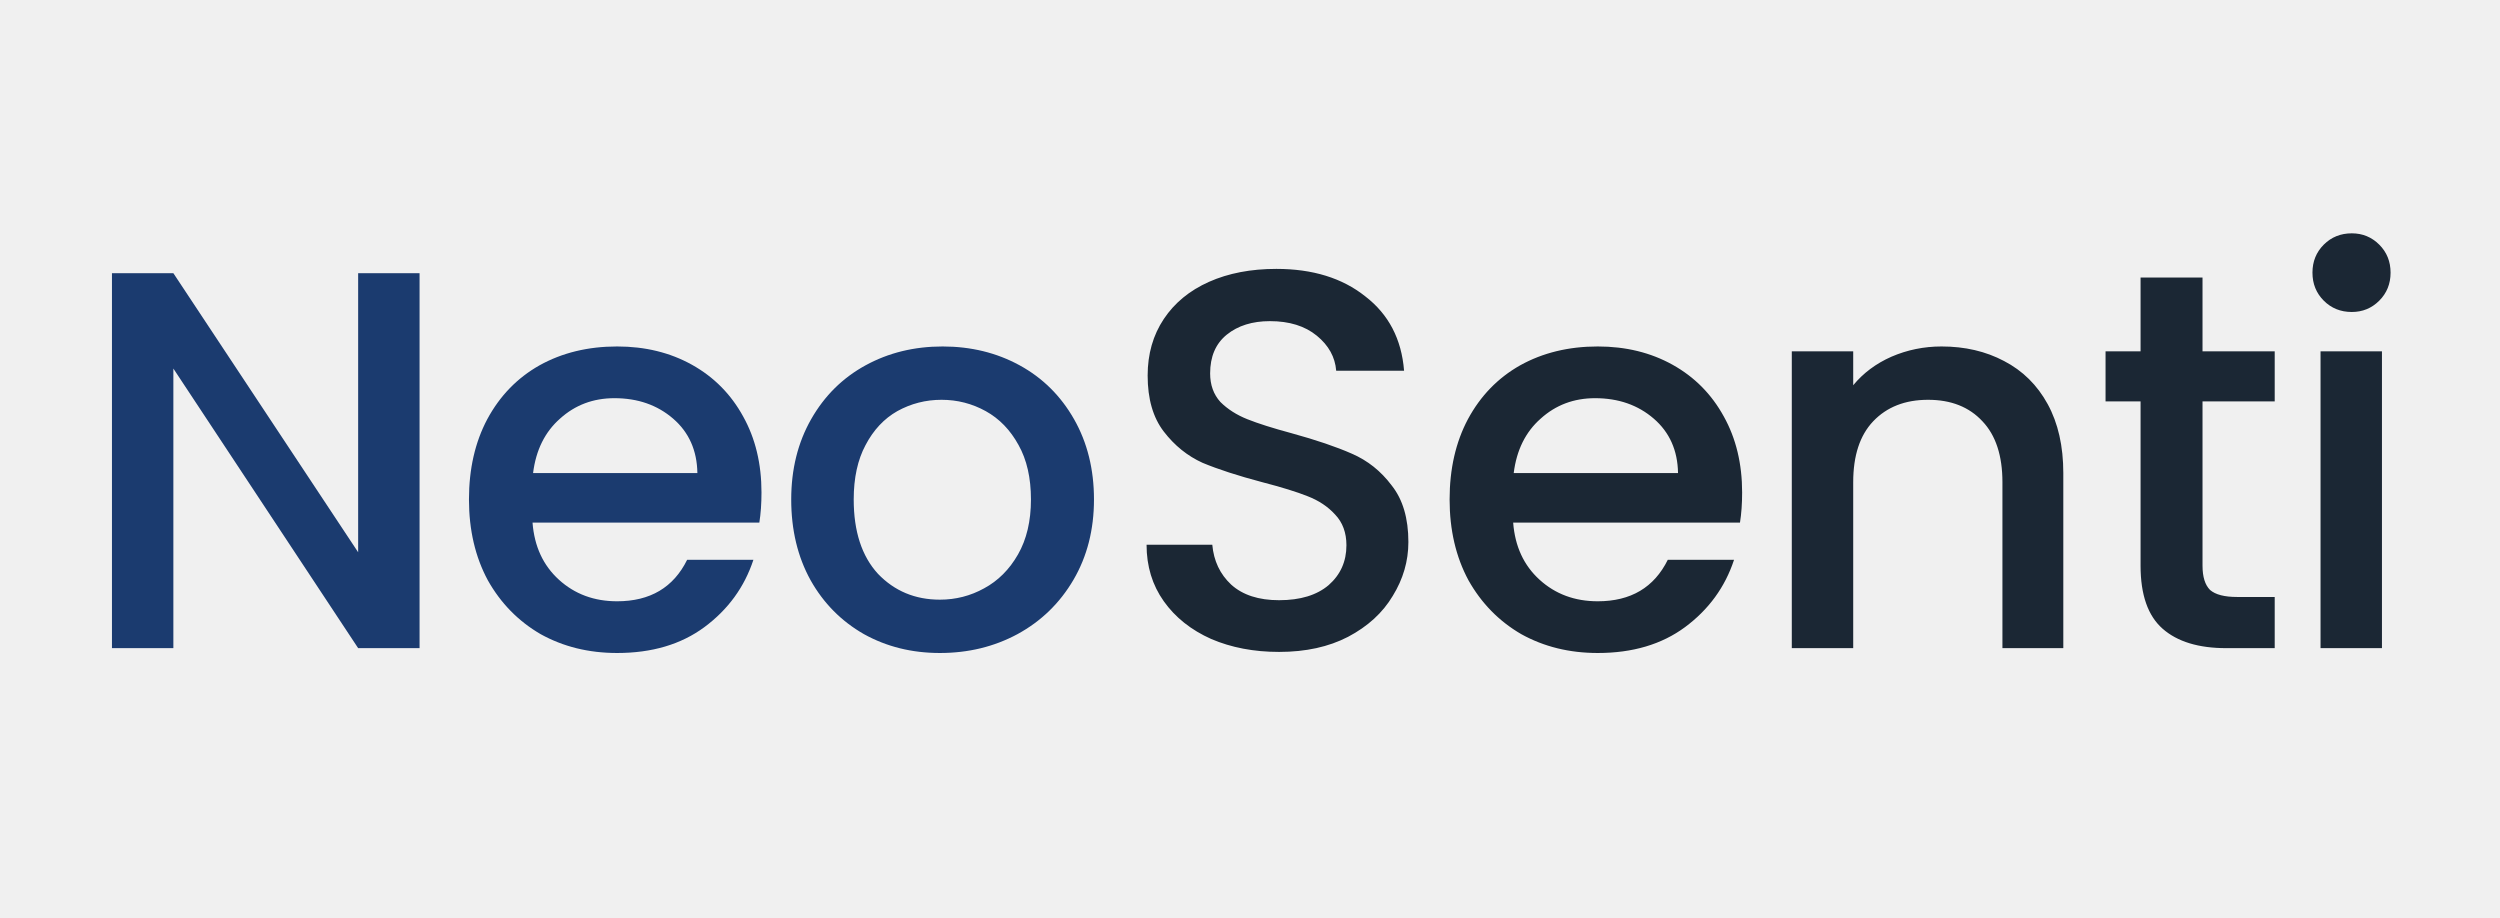
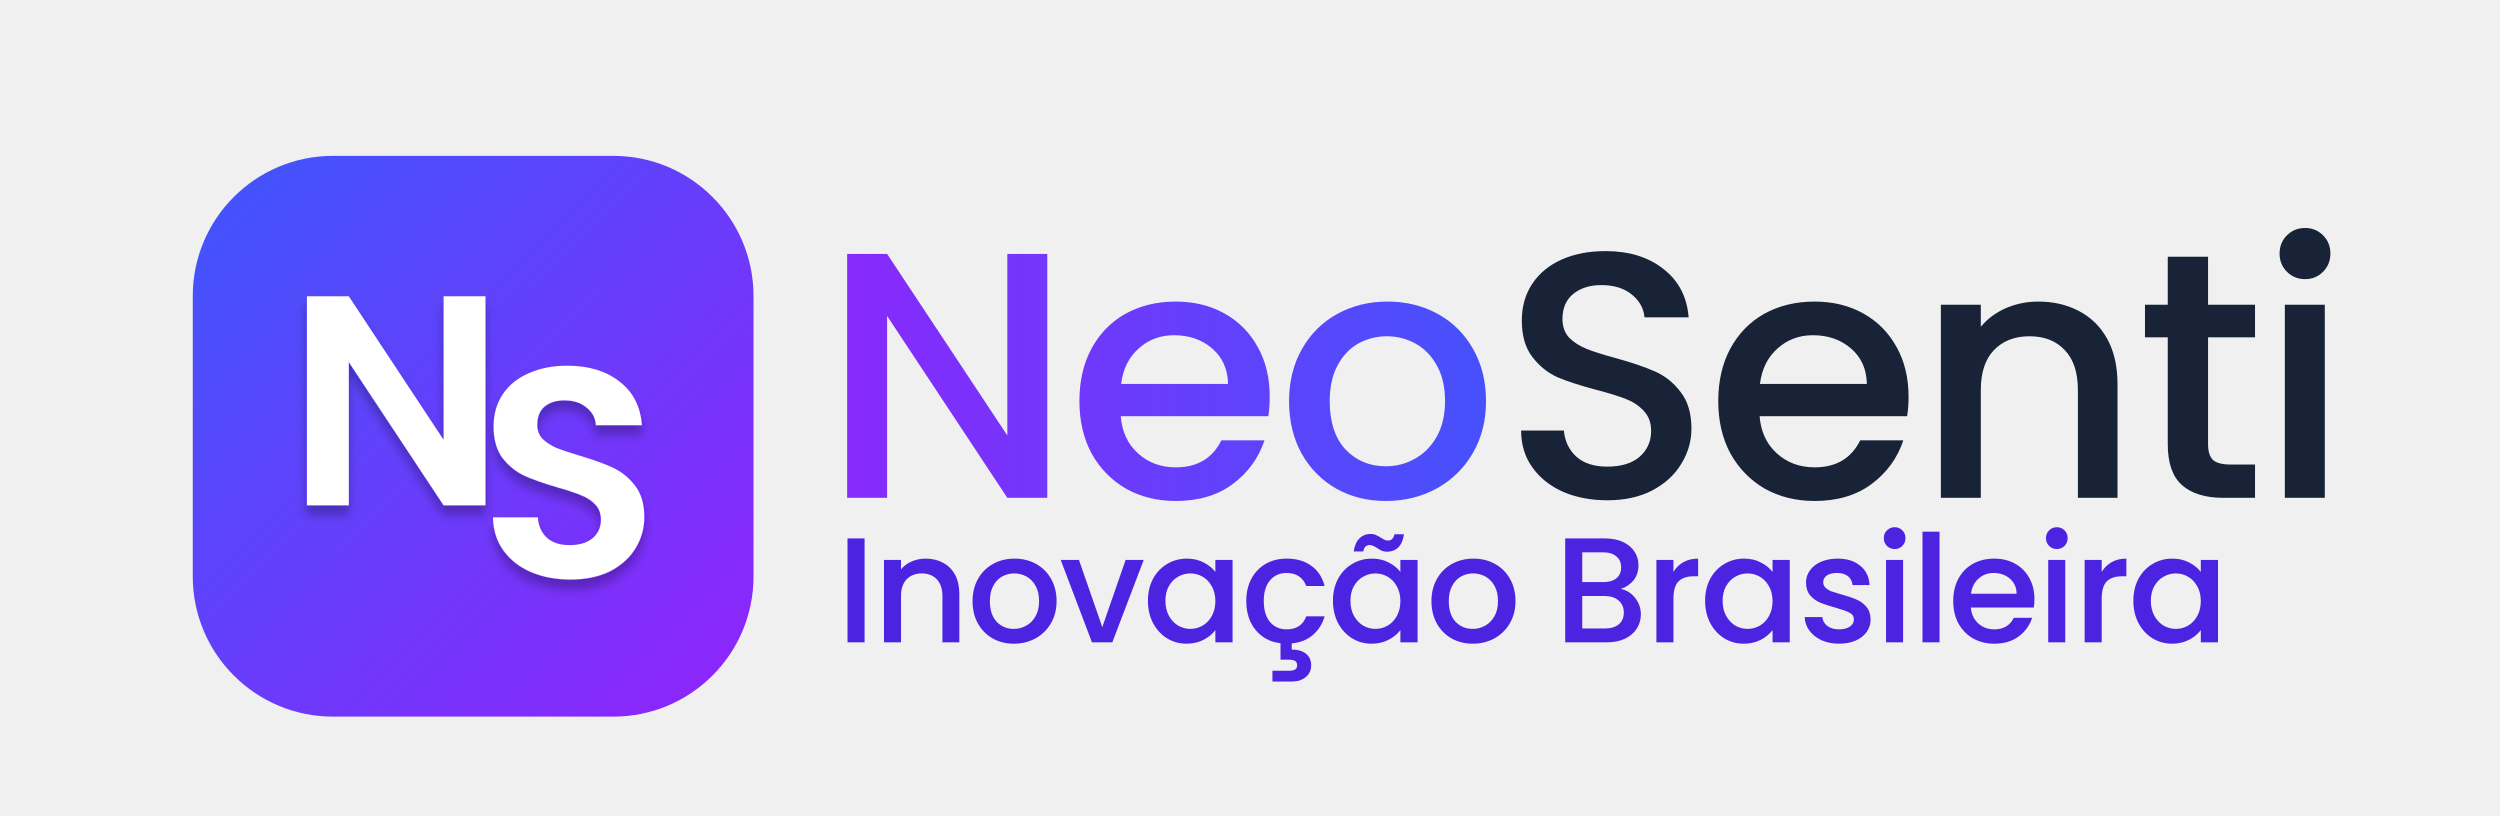
- <svg xmlns="http://www.w3.org/2000/svg" width="594" height="218" viewBox="0 0 594 218" fill="none">
-   <path d="M99.688 154H85.096L41.192 87.568V154H26.6V64.912H41.192L85.096 131.216V64.912H99.688V154ZM180.93 117.008C180.93 119.653 180.759 122.043 180.418 124.176H126.53C126.957 129.808 129.047 134.331 132.802 137.744C136.557 141.157 141.165 142.864 146.626 142.864C154.477 142.864 160.023 139.579 163.266 133.008H179.01C176.877 139.493 172.994 144.827 167.362 149.008C161.815 153.104 154.903 155.152 146.626 155.152C139.885 155.152 133.826 153.659 128.45 150.672C123.159 147.6 118.978 143.333 115.906 137.872C112.919 132.325 111.426 125.925 111.426 118.672C111.426 111.419 112.877 105.061 115.778 99.6C118.765 94.053 122.903 89.787 128.194 86.8C133.57 83.813 139.714 82.32 146.626 82.32C153.282 82.32 159.213 83.771 164.418 86.672C169.623 89.573 173.677 93.669 176.578 98.96C179.479 104.165 180.93 110.181 180.93 117.008ZM165.698 112.4C165.613 107.024 163.693 102.715 159.938 99.472C156.183 96.229 151.533 94.608 145.986 94.608C140.951 94.608 136.642 96.229 133.058 99.472C129.474 102.629 127.341 106.939 126.658 112.4H165.698ZM223.322 155.152C216.666 155.152 210.65 153.659 205.274 150.672C199.898 147.6 195.674 143.333 192.602 137.872C189.53 132.325 187.994 125.925 187.994 118.672C187.994 111.504 189.573 105.147 192.73 99.6C195.887 94.053 200.197 89.787 205.658 86.8C211.119 83.813 217.221 82.32 223.962 82.32C230.703 82.32 236.805 83.813 242.266 86.8C247.727 89.787 252.037 94.053 255.194 99.6C258.351 105.147 259.93 111.504 259.93 118.672C259.93 125.84 258.309 132.197 255.066 137.744C251.823 143.291 247.386 147.6 241.754 150.672C236.207 153.659 230.063 155.152 223.322 155.152ZM223.322 142.48C227.077 142.48 230.575 141.584 233.818 139.792C237.146 138 239.834 135.312 241.882 131.728C243.93 128.144 244.954 123.792 244.954 118.672C244.954 113.552 243.973 109.243 242.01 105.744C240.047 102.16 237.445 99.472 234.202 97.68C230.959 95.888 227.461 94.992 223.706 94.992C219.951 94.992 216.453 95.888 213.21 97.68C210.053 99.472 207.535 102.16 205.658 105.744C203.781 109.243 202.842 113.552 202.842 118.672C202.842 126.267 204.762 132.155 208.602 136.336C212.527 140.432 217.434 142.48 223.322 142.48Z" fill="#1B3B6F" />
-   <path d="M303.912 154.896C297.939 154.896 292.563 153.872 287.784 151.824C283.005 149.691 279.251 146.704 276.52 142.864C273.789 139.024 272.424 134.544 272.424 129.424H288.04C288.381 133.264 289.875 136.421 292.52 138.896C295.251 141.371 299.048 142.608 303.912 142.608C308.947 142.608 312.872 141.413 315.688 139.024C318.504 136.549 319.912 133.392 319.912 129.552C319.912 126.565 319.016 124.133 317.224 122.256C315.517 120.379 313.341 118.928 310.696 117.904C308.136 116.88 304.552 115.771 299.944 114.576C294.141 113.04 289.405 111.504 285.736 109.968C282.152 108.347 279.08 105.872 276.52 102.544C273.96 99.216 272.68 94.779 272.68 89.232C272.68 84.112 273.96 79.632 276.52 75.792C279.08 71.952 282.664 69.008 287.272 66.96C291.88 64.912 297.213 63.888 303.272 63.888C311.891 63.888 318.931 66.064 324.392 70.416C329.939 74.683 333.011 80.571 333.608 88.08H317.48C317.224 84.837 315.688 82.064 312.872 79.76C310.056 77.456 306.344 76.304 301.736 76.304C297.555 76.304 294.141 77.371 291.496 79.504C288.851 81.637 287.528 84.709 287.528 88.72C287.528 91.451 288.339 93.712 289.96 95.504C291.667 97.211 293.8 98.576 296.36 99.6C298.92 100.624 302.419 101.733 306.856 102.928C312.744 104.549 317.523 106.171 321.192 107.792C324.947 109.413 328.104 111.931 330.664 115.344C333.309 118.672 334.632 123.152 334.632 128.784C334.632 133.307 333.395 137.573 330.92 141.584C328.531 145.595 324.989 148.837 320.296 151.312C315.688 153.701 310.227 154.896 303.912 154.896ZM413.93 117.008C413.93 119.653 413.759 122.043 413.418 124.176H359.53C359.957 129.808 362.047 134.331 365.802 137.744C369.557 141.157 374.165 142.864 379.626 142.864C387.477 142.864 393.023 139.579 396.266 133.008H412.01C409.877 139.493 405.994 144.827 400.362 149.008C394.815 153.104 387.903 155.152 379.626 155.152C372.885 155.152 366.826 153.659 361.45 150.672C356.159 147.6 351.978 143.333 348.906 137.872C345.919 132.325 344.426 125.925 344.426 118.672C344.426 111.419 345.877 105.061 348.778 99.6C351.765 94.053 355.903 89.787 361.194 86.8C366.57 83.813 372.714 82.32 379.626 82.32C386.282 82.32 392.213 83.771 397.418 86.672C402.623 89.573 406.677 93.669 409.578 98.96C412.479 104.165 413.93 110.181 413.93 117.008ZM398.698 112.4C398.613 107.024 396.693 102.715 392.938 99.472C389.183 96.229 384.533 94.608 378.986 94.608C373.951 94.608 369.642 96.229 366.058 99.472C362.474 102.629 360.341 106.939 359.658 112.4H398.698ZM461.314 82.32C466.861 82.32 471.81 83.472 476.162 85.776C480.599 88.08 484.055 91.493 486.53 96.016C489.005 100.539 490.242 106 490.242 112.4V154H475.778V114.576C475.778 108.261 474.199 103.44 471.042 100.112C467.885 96.699 463.575 94.992 458.114 94.992C452.653 94.992 448.301 96.699 445.058 100.112C441.901 103.44 440.322 108.261 440.322 114.576V154H425.73V83.472H440.322V91.536C442.711 88.635 445.741 86.373 449.41 84.752C453.165 83.131 457.133 82.32 461.314 82.32ZM523.319 95.376V134.416C523.319 137.061 523.916 138.981 525.111 140.176C526.391 141.285 528.524 141.84 531.511 141.84H540.471V154H528.951C522.38 154 517.346 152.464 513.847 149.392C510.348 146.32 508.599 141.328 508.599 134.416V95.376H500.279V83.472H508.599V65.936H523.319V83.472H540.471V95.376H523.319ZM558.784 74.128C556.139 74.128 553.92 73.232 552.128 71.44C550.336 69.648 549.44 67.429 549.44 64.784C549.44 62.139 550.336 59.92 552.128 58.128C553.92 56.336 556.139 55.44 558.784 55.44C561.344 55.44 563.52 56.336 565.312 58.128C567.104 59.92 568 62.139 568 64.784C568 67.429 567.104 69.648 565.312 71.44C563.52 73.232 561.344 74.128 558.784 74.128ZM565.952 83.472V154H551.36V83.472H565.952Z" fill="#1B2734" />
+ <svg xmlns="http://www.w3.org/2000/svg" width="1070" height="349" viewBox="0 0 1070 349" fill="none">
+   <path d="M448.234 213.072H431.134L379.684 135.222V213.072H362.584V108.672H379.684L431.134 186.372V108.672H448.234V213.072ZM543.439 169.722C543.439 172.822 543.239 175.622 542.839 178.122H479.689C480.189 184.722 482.639 190.022 487.039 194.022C491.439 198.022 496.839 200.022 503.239 200.022C512.439 200.022 518.939 196.172 522.739 188.472H541.189C538.689 196.072 534.139 202.322 527.539 207.222C521.039 212.022 512.939 214.422 503.239 214.422C495.339 214.422 488.239 212.672 481.939 209.172C475.739 205.572 470.839 200.572 467.239 194.172C463.739 187.672 461.989 180.172 461.989 171.672C461.989 163.172 463.689 155.722 467.089 149.322C470.589 142.822 475.439 137.822 481.639 134.322C487.939 130.822 495.139 129.072 503.239 129.072C511.039 129.072 517.989 130.772 524.089 134.172C530.189 137.572 534.939 142.372 538.339 148.572C541.739 154.672 543.439 161.722 543.439 169.722ZM525.589 164.322C525.489 158.022 523.239 152.972 518.839 149.172C514.439 145.372 508.989 143.472 502.489 143.472C496.589 143.472 491.539 145.372 487.339 149.172C483.139 152.872 480.639 157.922 479.839 164.322H525.589ZM593.118 214.422C585.318 214.422 578.268 212.672 571.968 209.172C565.668 205.572 560.718 200.572 557.118 194.172C553.518 187.672 551.718 180.172 551.718 171.672C551.718 163.272 553.568 155.822 557.268 149.322C560.968 142.822 566.018 137.822 572.418 134.322C578.818 130.822 585.968 129.072 593.868 129.072C601.768 129.072 608.918 130.822 615.318 134.322C621.718 137.822 626.768 142.822 630.468 149.322C634.168 155.822 636.018 163.272 636.018 171.672C636.018 180.072 634.118 187.522 630.318 194.022C626.518 200.522 621.318 205.572 614.718 209.172C608.218 212.672 601.018 214.422 593.118 214.422ZM593.118 199.572C597.518 199.572 601.618 198.522 605.418 196.422C609.318 194.322 612.468 191.172 614.868 186.972C617.268 182.772 618.468 177.672 618.468 171.672C618.468 165.672 617.318 160.622 615.018 156.522C612.718 152.322 609.668 149.172 605.868 147.072C602.068 144.972 597.968 143.922 593.568 143.922C589.168 143.922 585.068 144.972 581.268 147.072C577.568 149.172 574.618 152.322 572.418 156.522C570.218 160.622 569.118 165.672 569.118 171.672C569.118 180.572 571.368 187.472 575.868 192.372C580.468 197.172 586.218 199.572 593.118 199.572Z" fill="url(#paint0_linear_36_146)" />
+   <path d="M687.934 214.122C680.934 214.122 674.634 212.922 669.034 210.522C663.434 208.022 659.034 204.522 655.834 200.022C652.634 195.522 651.034 190.272 651.034 184.272H669.334C669.734 188.772 671.484 192.472 674.584 195.372C677.784 198.272 682.234 199.722 687.934 199.722C693.834 199.722 698.434 198.322 701.734 195.522C705.034 192.622 706.684 188.922 706.684 184.422C706.684 180.922 705.634 178.072 703.534 175.872C701.534 173.672 698.984 171.972 695.884 170.772C692.884 169.572 688.684 168.272 683.284 166.872C676.484 165.072 670.934 163.272 666.634 161.472C662.434 159.572 658.834 156.672 655.834 152.772C652.834 148.872 651.334 143.672 651.334 137.172C651.334 131.172 652.834 125.922 655.834 121.422C658.834 116.922 663.034 113.472 668.434 111.072C673.834 108.672 680.084 107.472 687.184 107.472C697.284 107.472 705.534 110.022 711.934 115.122C718.434 120.122 722.034 127.022 722.734 135.822H703.834C703.534 132.022 701.734 128.772 698.434 126.072C695.134 123.372 690.784 122.022 685.384 122.022C680.484 122.022 676.484 123.272 673.384 125.772C670.284 128.272 668.734 131.872 668.734 136.572C668.734 139.772 669.684 142.422 671.584 144.522C673.584 146.522 676.084 148.122 679.084 149.322C682.084 150.522 686.184 151.822 691.384 153.222C698.284 155.122 703.884 157.022 708.184 158.922C712.584 160.822 716.284 163.772 719.284 167.772C722.384 171.672 723.934 176.922 723.934 183.522C723.934 188.822 722.484 193.822 719.584 198.522C716.784 203.222 712.634 207.022 707.134 209.922C701.734 212.722 695.334 214.122 687.934 214.122ZM816.861 169.722C816.861 172.822 816.661 175.622 816.261 178.122H753.111C753.611 184.722 756.061 190.022 760.461 194.022C764.861 198.022 770.261 200.022 776.661 200.022C785.861 200.022 792.361 196.172 796.161 188.472H814.611C812.111 196.072 807.561 202.322 800.961 207.222C794.461 212.022 786.361 214.422 776.661 214.422C768.761 214.422 761.661 212.672 755.361 209.172C749.161 205.572 744.261 200.572 740.661 194.172C737.161 187.672 735.411 180.172 735.411 171.672C735.411 163.172 737.111 155.722 740.511 149.322C744.011 142.822 748.861 137.822 755.061 134.322C761.361 130.822 768.561 129.072 776.661 129.072C784.461 129.072 791.411 130.772 797.511 134.172C803.611 137.572 808.361 142.372 811.761 148.572C815.161 154.672 816.861 161.722 816.861 169.722ZM799.011 164.322C798.911 158.022 796.661 152.972 792.261 149.172C787.861 145.372 782.411 143.472 775.911 143.472C770.011 143.472 764.961 145.372 760.761 149.172C756.561 152.872 754.061 157.922 753.261 164.322H799.011ZM872.389 129.072C878.889 129.072 884.689 130.422 889.789 133.122C894.989 135.822 899.039 139.822 901.939 145.122C904.839 150.422 906.289 156.822 906.289 164.322V213.072H889.339V166.872C889.339 159.472 887.489 153.822 883.789 149.922C880.089 145.922 875.039 143.922 868.639 143.922C862.239 143.922 857.139 145.922 853.339 149.922C849.639 153.822 847.789 159.472 847.789 166.872V213.072H830.689V130.422H847.789V139.872C850.589 136.472 854.139 133.822 858.439 131.922C862.839 130.022 867.489 129.072 872.389 129.072ZM945.052 144.372V190.122C945.052 193.222 945.752 195.472 947.152 196.872C948.652 198.172 951.152 198.822 954.652 198.822H965.152V213.072H951.652C943.952 213.072 938.052 211.272 933.952 207.672C929.852 204.072 927.802 198.222 927.802 190.122V144.372H918.052V130.422H927.802V109.872H945.052V130.422H965.152V144.372H945.052ZM986.612 119.472C983.512 119.472 980.912 118.422 978.812 116.322C976.712 114.222 975.662 111.622 975.662 108.522C975.662 105.422 976.712 102.822 978.812 100.722C980.912 98.622 983.512 97.572 986.612 97.572C989.612 97.572 992.162 98.622 994.262 100.722C996.362 102.822 997.412 105.422 997.412 108.522C997.412 111.622 996.362 114.222 994.262 116.322C992.162 118.422 989.612 119.472 986.612 119.472ZM995.012 130.422V213.072H977.912V130.422H995.012Z" fill="#182337" />
+   <rect x="82.504" y="66.714" width="240" height="240" rx="60" fill="url(#paint1_linear_36_146)" />
+   <g filter="url(#filter0_d_36_146)">
+     <path d="M207.785 216.287H189.865L149.289 154.975V216.287H131.369V126.815H149.289L189.865 188.255V126.815H207.785V216.287Z" fill="white" />
+   </g>
+   <g filter="url(#filter1_d_36_146)">
+     <path d="M244.151 248.037C237.921 248.037 232.289 246.97 227.255 244.837C222.305 242.703 218.38 239.631 215.479 235.621C212.577 231.61 211.084 226.874 210.999 221.413H230.199C230.455 225.082 231.735 227.983 234.039 230.117C236.428 232.25 239.671 233.317 243.767 233.317C247.948 233.317 251.233 232.335 253.623 230.373C256.012 228.325 257.207 225.679 257.207 222.437C257.207 219.791 256.396 217.615 254.775 215.909C253.153 214.202 251.105 212.879 248.631 211.941C246.241 210.917 242.913 209.807 238.647 208.613C232.844 206.906 228.108 205.242 224.439 203.621C220.855 201.914 217.74 199.397 215.095 196.069C212.535 192.655 211.255 188.133 211.255 182.501C211.255 177.21 212.577 172.602 215.223 168.677C217.868 164.751 221.58 161.765 226.359 159.717C231.137 157.583 236.599 156.517 242.743 156.517C251.959 156.517 259.425 158.778 265.143 163.301C270.945 167.738 274.145 173.967 274.743 181.989H255.031C254.86 178.917 253.537 176.399 251.063 174.437C248.673 172.389 245.473 171.365 241.463 171.365C237.964 171.365 235.148 172.261 233.015 174.053C230.967 175.845 229.943 178.447 229.943 181.861C229.943 184.25 230.711 186.255 232.247 187.877C233.868 189.413 235.831 190.693 238.135 191.717C240.524 192.655 243.852 193.765 248.119 195.045C253.921 196.751 258.657 198.458 262.327 200.165C265.996 201.871 269.153 204.431 271.799 207.845C274.444 211.258 275.767 215.738 275.767 221.285C275.767 226.063 274.529 230.501 272.055 234.597C269.58 238.693 265.953 241.978 261.175 244.453C256.396 246.842 250.721 248.037 244.151 248.037Z" fill="white" />
+   </g>
+   <path d="M370.035 230.448V274.928H362.739V230.448H370.035ZM396.126 239.088C398.9 239.088 401.374 239.664 403.55 240.816C405.769 241.968 407.497 243.674 408.734 245.936C409.972 248.197 410.59 250.928 410.59 254.128V274.928H403.358V255.216C403.358 252.058 402.569 249.648 400.99 247.984C399.412 246.277 397.257 245.424 394.526 245.424C391.796 245.424 389.62 246.277 387.998 247.984C386.42 249.648 385.63 252.058 385.63 255.216V274.928H378.334V239.664H385.63V243.696C386.825 242.245 388.34 241.114 390.174 240.304C392.052 239.493 394.036 239.088 396.126 239.088ZM433.913 275.504C430.585 275.504 427.577 274.757 424.889 273.264C422.201 271.728 420.089 269.594 418.553 266.864C417.017 264.09 416.249 260.89 416.249 257.264C416.249 253.68 417.038 250.501 418.617 247.728C420.196 244.954 422.35 242.821 425.081 241.328C427.812 239.834 430.862 239.088 434.233 239.088C437.604 239.088 440.654 239.834 443.385 241.328C446.116 242.821 448.27 244.954 449.849 247.728C451.428 250.501 452.217 253.68 452.217 257.264C452.217 260.848 451.406 264.026 449.785 266.8C448.164 269.573 445.945 271.728 443.129 273.264C440.356 274.757 437.284 275.504 433.913 275.504ZM433.913 269.168C435.79 269.168 437.54 268.72 439.161 267.824C440.825 266.928 442.169 265.584 443.193 263.792C444.217 262 444.729 259.824 444.729 257.264C444.729 254.704 444.238 252.549 443.257 250.8C442.276 249.008 440.974 247.664 439.353 246.768C437.732 245.872 435.982 245.424 434.105 245.424C432.228 245.424 430.478 245.872 428.857 246.768C427.278 247.664 426.02 249.008 425.081 250.8C424.142 252.549 423.673 254.704 423.673 257.264C423.673 261.061 424.633 264.005 426.553 266.096C428.516 268.144 430.969 269.168 433.913 269.168ZM471.781 268.4L481.765 239.664H489.509L476.069 274.928H467.365L453.989 239.664H461.797L471.781 268.4ZM491.312 257.136C491.312 253.594 492.038 250.458 493.488 247.728C494.982 244.997 496.987 242.885 499.504 241.392C502.064 239.856 504.88 239.088 507.952 239.088C510.726 239.088 513.136 239.642 515.184 240.752C517.275 241.818 518.939 243.162 520.176 244.784V239.664H527.536V274.928H520.176V269.68C518.939 271.344 517.254 272.73 515.12 273.84C512.987 274.949 510.555 275.504 507.824 275.504C504.795 275.504 502.022 274.736 499.504 273.2C496.987 271.621 494.982 269.445 493.488 266.672C492.038 263.856 491.312 260.677 491.312 257.136ZM520.176 257.264C520.176 254.832 519.664 252.72 518.64 250.928C517.659 249.136 516.358 247.77 514.736 246.832C513.115 245.893 511.366 245.424 509.488 245.424C507.611 245.424 505.862 245.893 504.24 246.832C502.619 247.728 501.296 249.072 500.272 250.864C499.291 252.613 498.8 254.704 498.8 257.136C498.8 259.568 499.291 261.701 500.272 263.536C501.296 265.37 502.619 266.778 504.24 267.76C505.904 268.698 507.654 269.168 509.488 269.168C511.366 269.168 513.115 268.698 514.736 267.76C516.358 266.821 517.659 265.456 518.64 263.664C519.664 261.829 520.176 259.696 520.176 257.264ZM550.687 269.36C554.911 269.36 557.706 267.504 559.071 263.792H566.943C566.005 267.034 564.319 269.701 561.887 271.792C559.498 273.84 556.49 275.034 552.863 275.376V278C555.338 278 557.343 278.576 558.879 279.728C560.415 280.922 561.183 282.586 561.183 284.72C561.183 286.853 560.415 288.538 558.879 289.776C557.343 291.056 555.402 291.696 553.055 291.696H544.607V287.088H551.583C552.778 287.088 553.674 286.917 554.271 286.576C554.869 286.234 555.167 285.616 555.167 284.72C555.167 283.824 554.869 283.205 554.271 282.864C553.674 282.522 552.778 282.352 551.583 282.352H548.063V275.312C545.162 274.97 542.602 274.01 540.383 272.432C538.165 270.81 536.437 268.72 535.199 266.16C534.005 263.557 533.407 260.592 533.407 257.264C533.407 253.637 534.133 250.458 535.583 247.728C537.077 244.954 539.125 242.821 541.727 241.328C544.33 239.834 547.317 239.088 550.687 239.088C554.954 239.088 558.474 240.112 561.247 242.16C564.063 244.165 565.962 247.045 566.943 250.8H559.071C558.431 249.05 557.407 247.685 555.999 246.704C554.591 245.722 552.821 245.232 550.687 245.232C547.701 245.232 545.311 246.298 543.519 248.432C541.77 250.522 540.895 253.466 540.895 257.264C540.895 261.061 541.77 264.026 543.519 266.16C545.311 268.293 547.701 269.36 550.687 269.36ZM570.502 257.136C570.502 253.594 571.228 250.458 572.678 247.728C574.172 244.997 576.177 242.885 578.694 241.392C581.254 239.856 584.07 239.088 587.142 239.088C589.916 239.088 592.326 239.642 594.374 240.752C596.465 241.818 598.129 243.162 599.366 244.784V239.664H606.726V274.928H599.366V269.68C598.129 271.344 596.444 272.73 594.31 273.84C592.177 274.949 589.745 275.504 587.014 275.504C583.985 275.504 581.212 274.736 578.694 273.2C576.177 271.621 574.172 269.445 572.678 266.672C571.228 263.856 570.502 260.677 570.502 257.136ZM599.366 257.264C599.366 254.832 598.854 252.72 597.83 250.928C596.849 249.136 595.548 247.77 593.926 246.832C592.305 245.893 590.556 245.424 588.678 245.424C586.801 245.424 585.052 245.893 583.43 246.832C581.809 247.728 580.486 249.072 579.462 250.864C578.481 252.613 577.99 254.704 577.99 257.136C577.99 259.568 578.481 261.701 579.462 263.536C580.486 265.37 581.809 266.778 583.43 267.76C585.094 268.698 586.844 269.168 588.678 269.168C590.556 269.168 592.305 268.698 593.926 267.76C595.548 266.821 596.849 265.456 597.83 263.664C598.854 261.829 599.366 259.696 599.366 257.264ZM579.398 236.016C579.74 233.541 580.55 231.685 581.83 230.448C583.11 229.168 584.71 228.528 586.63 228.528C587.441 228.528 588.145 228.656 588.742 228.912C589.34 229.168 590.065 229.552 590.918 230.064C591.558 230.49 592.092 230.81 592.518 231.024C592.988 231.237 593.5 231.344 594.054 231.344C594.78 231.344 595.377 231.13 595.846 230.704C596.358 230.234 596.678 229.552 596.806 228.656H600.902C600.561 231.13 599.75 233.008 598.47 234.288C597.19 235.525 595.59 236.144 593.67 236.144C592.86 236.144 592.134 236.016 591.494 235.76C590.854 235.461 590.15 235.056 589.382 234.544C588.614 234.074 588.017 233.754 587.59 233.584C587.206 233.37 586.758 233.264 586.246 233.264C585.521 233.264 584.902 233.498 584.39 233.968C583.921 234.437 583.622 235.12 583.494 236.016H579.398ZM630.325 275.504C626.997 275.504 623.989 274.757 621.301 273.264C618.613 271.728 616.501 269.594 614.965 266.864C613.429 264.09 612.661 260.89 612.661 257.264C612.661 253.68 613.451 250.501 615.029 247.728C616.608 244.954 618.763 242.821 621.493 241.328C624.224 239.834 627.275 239.088 630.645 239.088C634.016 239.088 637.067 239.834 639.797 241.328C642.528 242.821 644.683 244.954 646.261 247.728C647.84 250.501 648.629 253.68 648.629 257.264C648.629 260.848 647.819 264.026 646.197 266.8C644.576 269.573 642.357 271.728 639.541 273.264C636.768 274.757 633.696 275.504 630.325 275.504ZM630.325 269.168C632.203 269.168 633.952 268.72 635.573 267.824C637.237 266.928 638.581 265.584 639.605 263.792C640.629 262 641.141 259.824 641.141 257.264C641.141 254.704 640.651 252.549 639.669 250.8C638.688 249.008 637.387 247.664 635.765 246.768C634.144 245.872 632.395 245.424 630.517 245.424C628.64 245.424 626.891 245.872 625.269 246.768C623.691 247.664 622.432 249.008 621.493 250.8C620.555 252.549 620.085 254.704 620.085 257.264C620.085 261.061 621.045 264.005 622.965 266.096C624.928 268.144 627.381 269.168 630.325 269.168ZM693.715 252.08C696.104 252.506 698.131 253.765 699.795 255.856C701.459 257.946 702.291 260.314 702.291 262.96C702.291 265.221 701.694 267.269 700.499 269.104C699.347 270.896 697.662 272.325 695.443 273.392C693.224 274.416 690.643 274.928 687.699 274.928H669.907V230.448H686.867C689.896 230.448 692.499 230.96 694.675 231.984C696.851 233.008 698.494 234.394 699.603 236.144C700.712 237.85 701.267 239.77 701.267 241.904C701.267 244.464 700.584 246.597 699.219 248.304C697.854 250.01 696.019 251.269 693.715 252.08ZM677.203 249.136H686.227C688.616 249.136 690.472 248.602 691.795 247.536C693.16 246.426 693.843 244.848 693.843 242.8C693.843 240.794 693.16 239.237 691.795 238.128C690.472 236.976 688.616 236.4 686.227 236.4H677.203V249.136ZM687.059 268.976C689.534 268.976 691.475 268.378 692.883 267.184C694.291 265.989 694.995 264.325 694.995 262.192C694.995 260.016 694.248 258.288 692.755 257.008C691.262 255.728 689.278 255.088 686.803 255.088H677.203V268.976H687.059ZM716.235 244.784C717.302 242.992 718.71 241.605 720.459 240.624C722.251 239.6 724.363 239.088 726.795 239.088V246.64H724.939C722.081 246.64 719.905 247.365 718.411 248.816C716.961 250.266 716.235 252.784 716.235 256.368V274.928H708.939V239.664H716.235V244.784ZM729.79 257.136C729.79 253.594 730.515 250.458 731.966 247.728C733.459 244.997 735.465 242.885 737.982 241.392C740.542 239.856 743.358 239.088 746.43 239.088C749.203 239.088 751.614 239.642 753.662 240.752C755.753 241.818 757.417 243.162 758.654 244.784V239.664H766.014V274.928H758.654V269.68C757.417 271.344 755.731 272.73 753.598 273.84C751.465 274.949 749.033 275.504 746.302 275.504C743.273 275.504 740.499 274.736 737.982 273.2C735.465 271.621 733.459 269.445 731.966 266.672C730.515 263.856 729.79 260.677 729.79 257.136ZM758.654 257.264C758.654 254.832 758.142 252.72 757.118 250.928C756.137 249.136 754.835 247.77 753.214 246.832C751.593 245.893 749.843 245.424 747.966 245.424C746.089 245.424 744.339 245.893 742.718 246.832C741.097 247.728 739.774 249.072 738.75 250.864C737.769 252.613 737.278 254.704 737.278 257.136C737.278 259.568 737.769 261.701 738.75 263.536C739.774 265.37 741.097 266.778 742.718 267.76C744.382 268.698 746.131 269.168 747.966 269.168C749.843 269.168 751.593 268.698 753.214 267.76C754.835 266.821 756.137 265.456 757.118 263.664C758.142 261.829 758.654 259.696 758.654 257.264ZM787.117 275.504C784.344 275.504 781.848 275.013 779.629 274.032C777.453 273.008 775.725 271.642 774.445 269.936C773.165 268.186 772.482 266.245 772.397 264.112H779.949C780.077 265.605 780.781 266.864 782.061 267.888C783.384 268.869 785.026 269.36 786.989 269.36C789.037 269.36 790.616 268.976 791.725 268.208C792.877 267.397 793.453 266.373 793.453 265.136C793.453 263.813 792.813 262.832 791.533 262.192C790.296 261.552 788.312 260.848 785.581 260.08C782.936 259.354 780.781 258.65 779.117 257.968C777.453 257.285 776.002 256.24 774.765 254.832C773.57 253.424 772.973 251.568 772.973 249.264C772.973 247.386 773.528 245.68 774.637 244.144C775.746 242.565 777.325 241.328 779.373 240.432C781.464 239.536 783.853 239.088 786.541 239.088C790.552 239.088 793.773 240.112 796.205 242.16C798.68 244.165 800.002 246.917 800.173 250.416H792.877C792.749 248.837 792.109 247.578 790.957 246.64C789.805 245.701 788.248 245.232 786.285 245.232C784.365 245.232 782.893 245.594 781.869 246.32C780.845 247.045 780.333 248.005 780.333 249.2C780.333 250.138 780.674 250.928 781.357 251.568C782.04 252.208 782.872 252.72 783.853 253.104C784.834 253.445 786.285 253.893 788.205 254.448C790.765 255.13 792.856 255.834 794.477 256.56C796.141 257.242 797.57 258.266 798.765 259.632C799.96 260.997 800.578 262.81 800.621 265.072C800.621 267.077 800.066 268.869 798.957 270.448C797.848 272.026 796.269 273.264 794.221 274.16C792.216 275.056 789.848 275.504 787.117 275.504ZM810.936 234.992C809.614 234.992 808.504 234.544 807.608 233.648C806.712 232.752 806.264 231.642 806.264 230.32C806.264 228.997 806.712 227.888 807.608 226.992C808.504 226.096 809.614 225.648 810.936 225.648C812.216 225.648 813.304 226.096 814.2 226.992C815.096 227.888 815.544 228.997 815.544 230.32C815.544 231.642 815.096 232.752 814.2 233.648C813.304 234.544 812.216 234.992 810.936 234.992ZM814.52 239.664V274.928H807.224V239.664H814.52ZM830.115 227.568V274.928H822.819V227.568H830.115ZM870.734 256.432C870.734 257.754 870.649 258.949 870.478 260.016H843.534C843.748 262.832 844.793 265.093 846.67 266.8C848.548 268.506 850.852 269.36 853.582 269.36C857.508 269.36 860.281 267.717 861.902 264.432H869.774C868.708 267.674 866.766 270.341 863.95 272.432C861.177 274.48 857.721 275.504 853.582 275.504C850.212 275.504 847.182 274.757 844.494 273.264C841.849 271.728 839.758 269.594 838.222 266.864C836.729 264.09 835.982 260.89 835.982 257.264C835.982 253.637 836.708 250.458 838.158 247.728C839.652 244.954 841.721 242.821 844.366 241.328C847.054 239.834 850.126 239.088 853.582 239.088C856.91 239.088 859.876 239.813 862.478 241.264C865.081 242.714 867.108 244.762 868.558 247.408C870.009 250.01 870.734 253.018 870.734 256.432ZM863.118 254.128C863.076 251.44 862.116 249.285 860.238 247.664C858.361 246.042 856.036 245.232 853.262 245.232C850.745 245.232 848.59 246.042 846.798 247.664C845.006 249.242 843.94 251.397 843.598 254.128H863.118ZM880.346 234.992C879.024 234.992 877.914 234.544 877.018 233.648C876.122 232.752 875.674 231.642 875.674 230.32C875.674 228.997 876.122 227.888 877.018 226.992C877.914 226.096 879.024 225.648 880.346 225.648C881.626 225.648 882.714 226.096 883.61 226.992C884.506 227.888 884.954 228.997 884.954 230.32C884.954 231.642 884.506 232.752 883.61 233.648C882.714 234.544 881.626 234.992 880.346 234.992ZM883.93 239.664V274.928H876.634V239.664H883.93ZM899.525 244.784C900.592 242.992 902 241.605 903.749 240.624C905.541 239.6 907.653 239.088 910.085 239.088V246.64H908.229C905.371 246.64 903.195 247.365 901.701 248.816C900.251 250.266 899.525 252.784 899.525 256.368V274.928H892.229V239.664H899.525V244.784ZM913.08 257.136C913.08 253.594 913.805 250.458 915.256 247.728C916.749 244.997 918.755 242.885 921.272 241.392C923.832 239.856 926.648 239.088 929.72 239.088C932.493 239.088 934.904 239.642 936.952 240.752C939.043 241.818 940.707 243.162 941.944 244.784V239.664H949.304V274.928H941.944V269.68C940.707 271.344 939.021 272.73 936.888 273.84C934.755 274.949 932.323 275.504 929.592 275.504C926.563 275.504 923.789 274.736 921.272 273.2C918.755 271.621 916.749 269.445 915.256 266.672C913.805 263.856 913.08 260.677 913.08 257.136ZM941.944 257.264C941.944 254.832 941.432 252.72 940.408 250.928C939.427 249.136 938.125 247.77 936.504 246.832C934.883 245.893 933.133 245.424 931.256 245.424C929.379 245.424 927.629 245.893 926.008 246.832C924.387 247.728 923.064 249.072 922.04 250.864C921.059 252.613 920.568 254.704 920.568 257.136C920.568 259.568 921.059 261.701 922.04 263.536C923.064 265.37 924.387 266.778 926.008 267.76C927.672 268.698 929.421 269.168 931.256 269.168C933.133 269.168 934.883 268.698 936.504 267.76C938.125 266.821 939.427 265.456 940.408 263.664C941.432 261.829 941.944 259.696 941.944 257.264Z" fill="#4C23E1" />
+   <defs>
+     <filter id="filter0_d_36_146" x="127.369" y="126.815" width="84.416" height="97.472" filterUnits="userSpaceOnUse" color-interpolation-filters="sRGB">
+       <feFlood flood-opacity="0" result="BackgroundImageFix" />
+       <feColorMatrix in="SourceAlpha" type="matrix" values="0 0 0 0 0 0 0 0 0 0 0 0 0 0 0 0 0 0 127 0" result="hardAlpha" />
+       <feOffset dy="4" />
+       <feGaussianBlur stdDeviation="2" />
+       <feComposite in2="hardAlpha" operator="out" />
+       <feColorMatrix type="matrix" values="0 0 0 0 0 0 0 0 0 0 0 0 0 0 0 0 0 0 0.25 0" />
+       <feBlend mode="normal" in2="BackgroundImageFix" result="effect1_dropShadow_36_146" />
+       <feBlend mode="normal" in="SourceGraphic" in2="effect1_dropShadow_36_146" result="shape" />
+     </filter>
+     <filter id="filter1_d_36_146" x="206.999" y="156.517" width="72.768" height="99.52" filterUnits="userSpaceOnUse" color-interpolation-filters="sRGB">
+       <feFlood flood-opacity="0" result="BackgroundImageFix" />
+       <feColorMatrix in="SourceAlpha" type="matrix" values="0 0 0 0 0 0 0 0 0 0 0 0 0 0 0 0 0 0 127 0" result="hardAlpha" />
+       <feOffset dy="4" />
+       <feGaussianBlur stdDeviation="2" />
+       <feComposite in2="hardAlpha" operator="out" />
+       <feColorMatrix type="matrix" values="0 0 0 0 0 0 0 0 0 0 0 0 0 0 0 0 0 0 0.25 0" />
+       <feBlend mode="normal" in2="BackgroundImageFix" result="effect1_dropShadow_36_146" />
+       <feBlend mode="normal" in="SourceGraphic" in2="effect1_dropShadow_36_146" result="shape" />
+     </filter>
+     <linearGradient id="paint0_linear_36_146" x1="351.334" y1="160.572" x2="642.334" y2="160.572" gradientUnits="userSpaceOnUse">
+       <stop stop-color="#8A28FB" />
+       <stop offset="1" stop-color="#4552FB" />
+     </linearGradient>
+     <linearGradient id="paint1_linear_36_146" x1="77.634" y1="66.714" x2="322.504" y2="306.714" gradientUnits="userSpaceOnUse">
+       <stop stop-color="#3D57FB" />
+       <stop offset="1" stop-color="#9123FB" />
+     </linearGradient>
+   </defs>
</svg>
